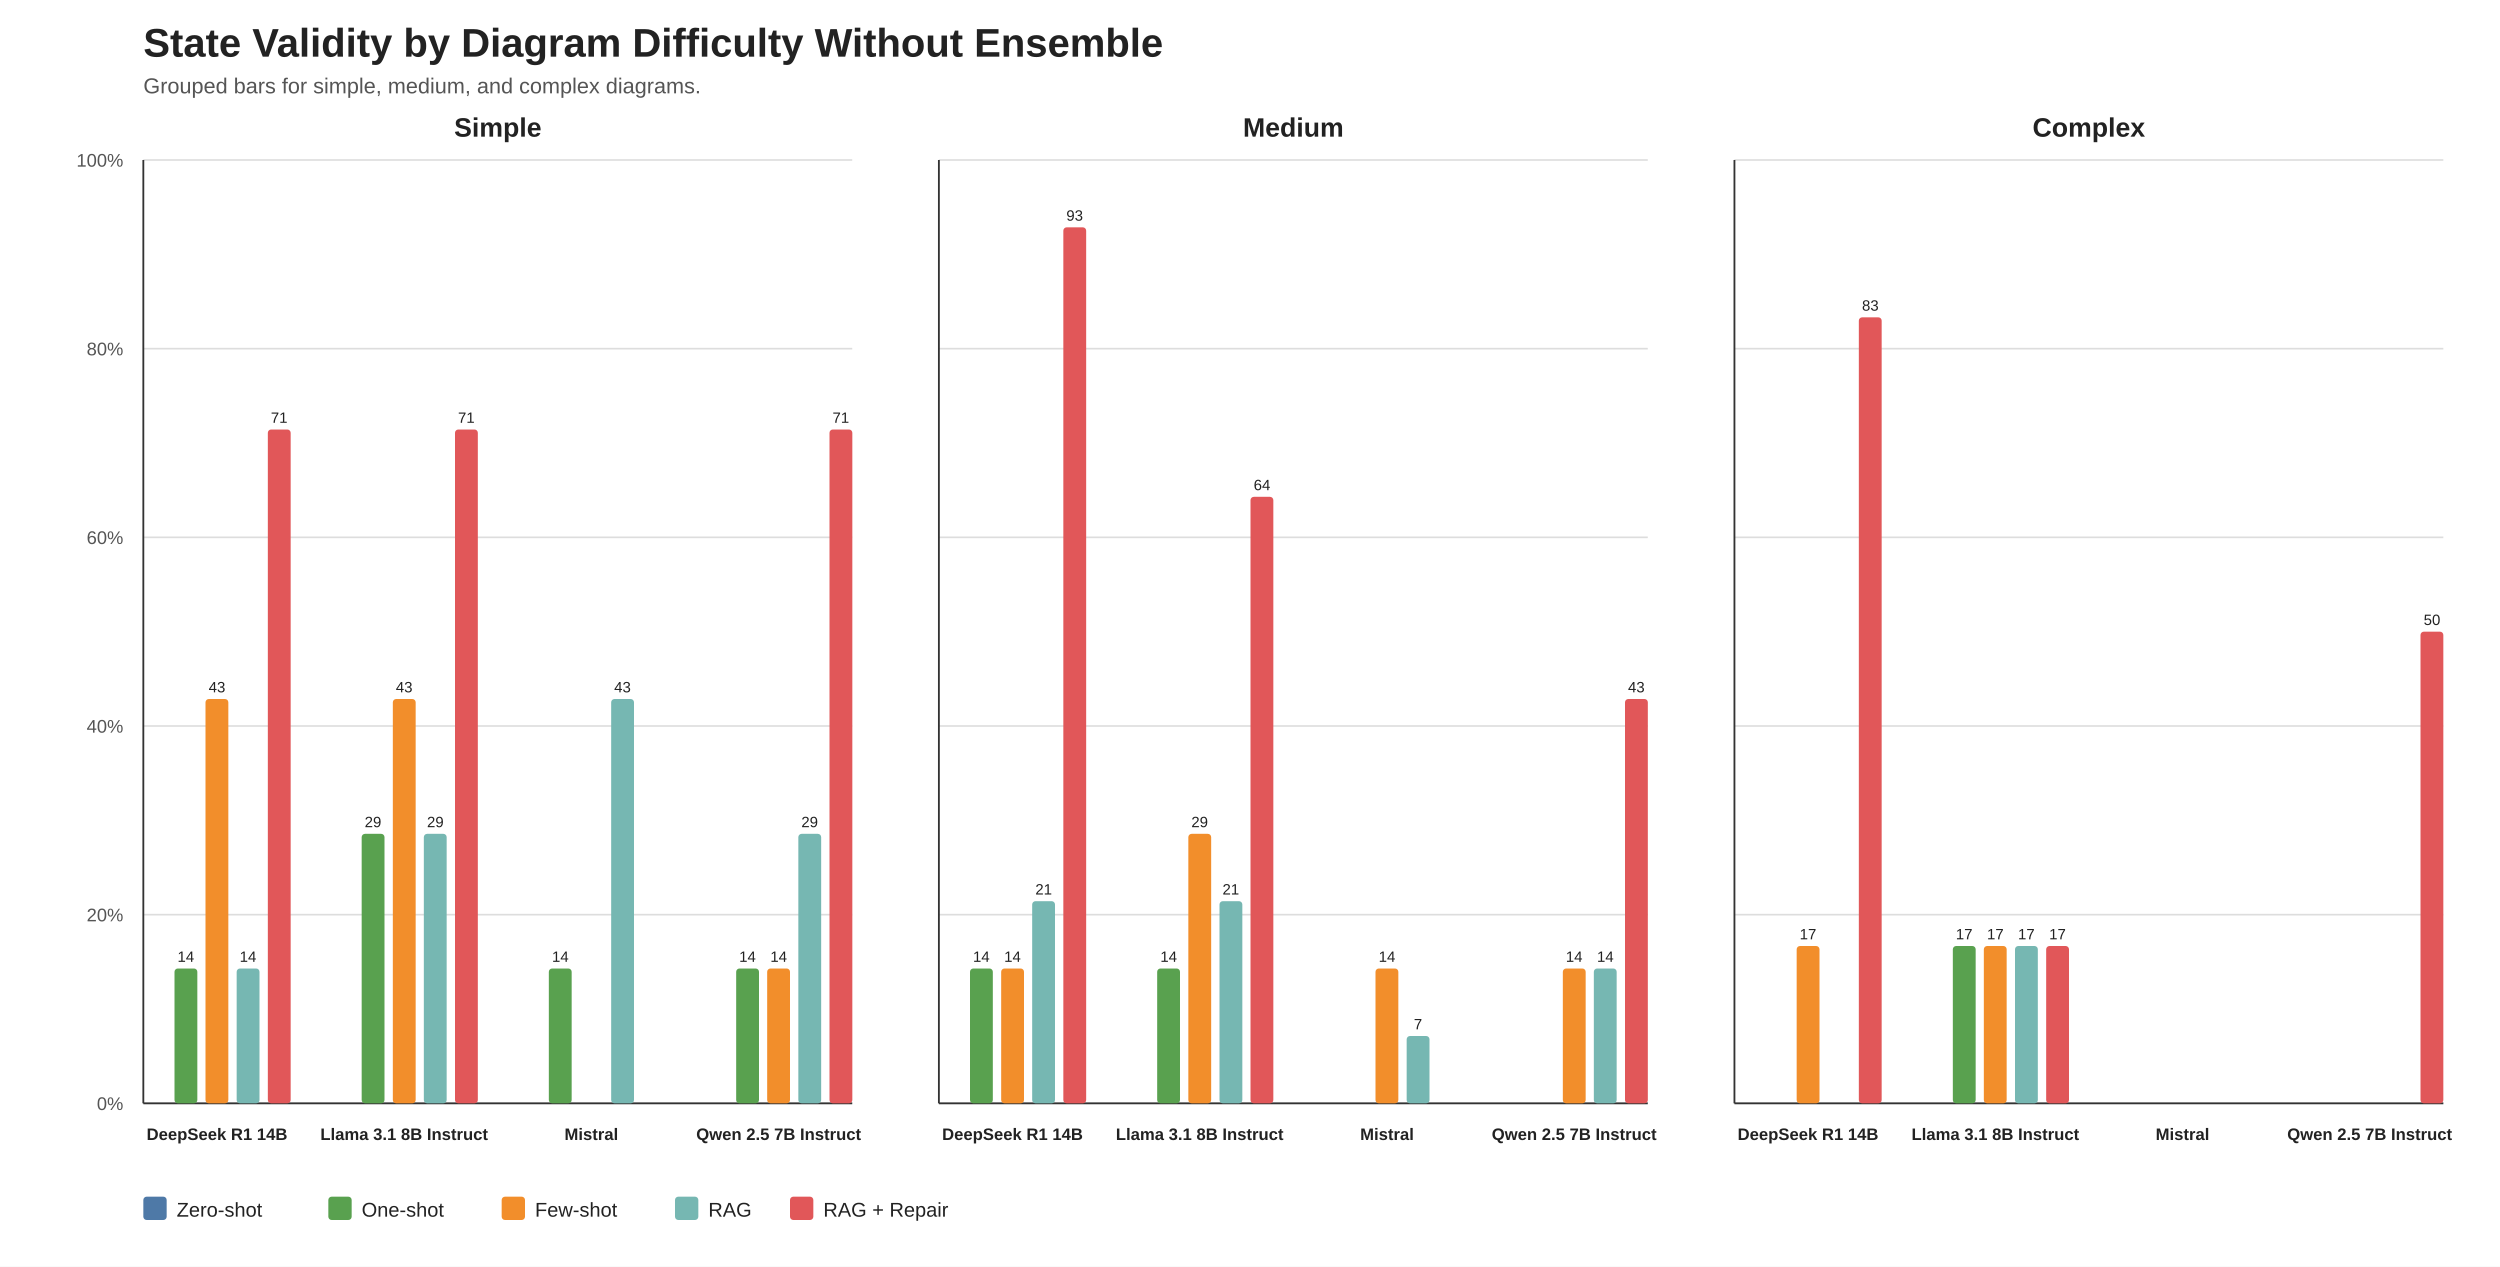
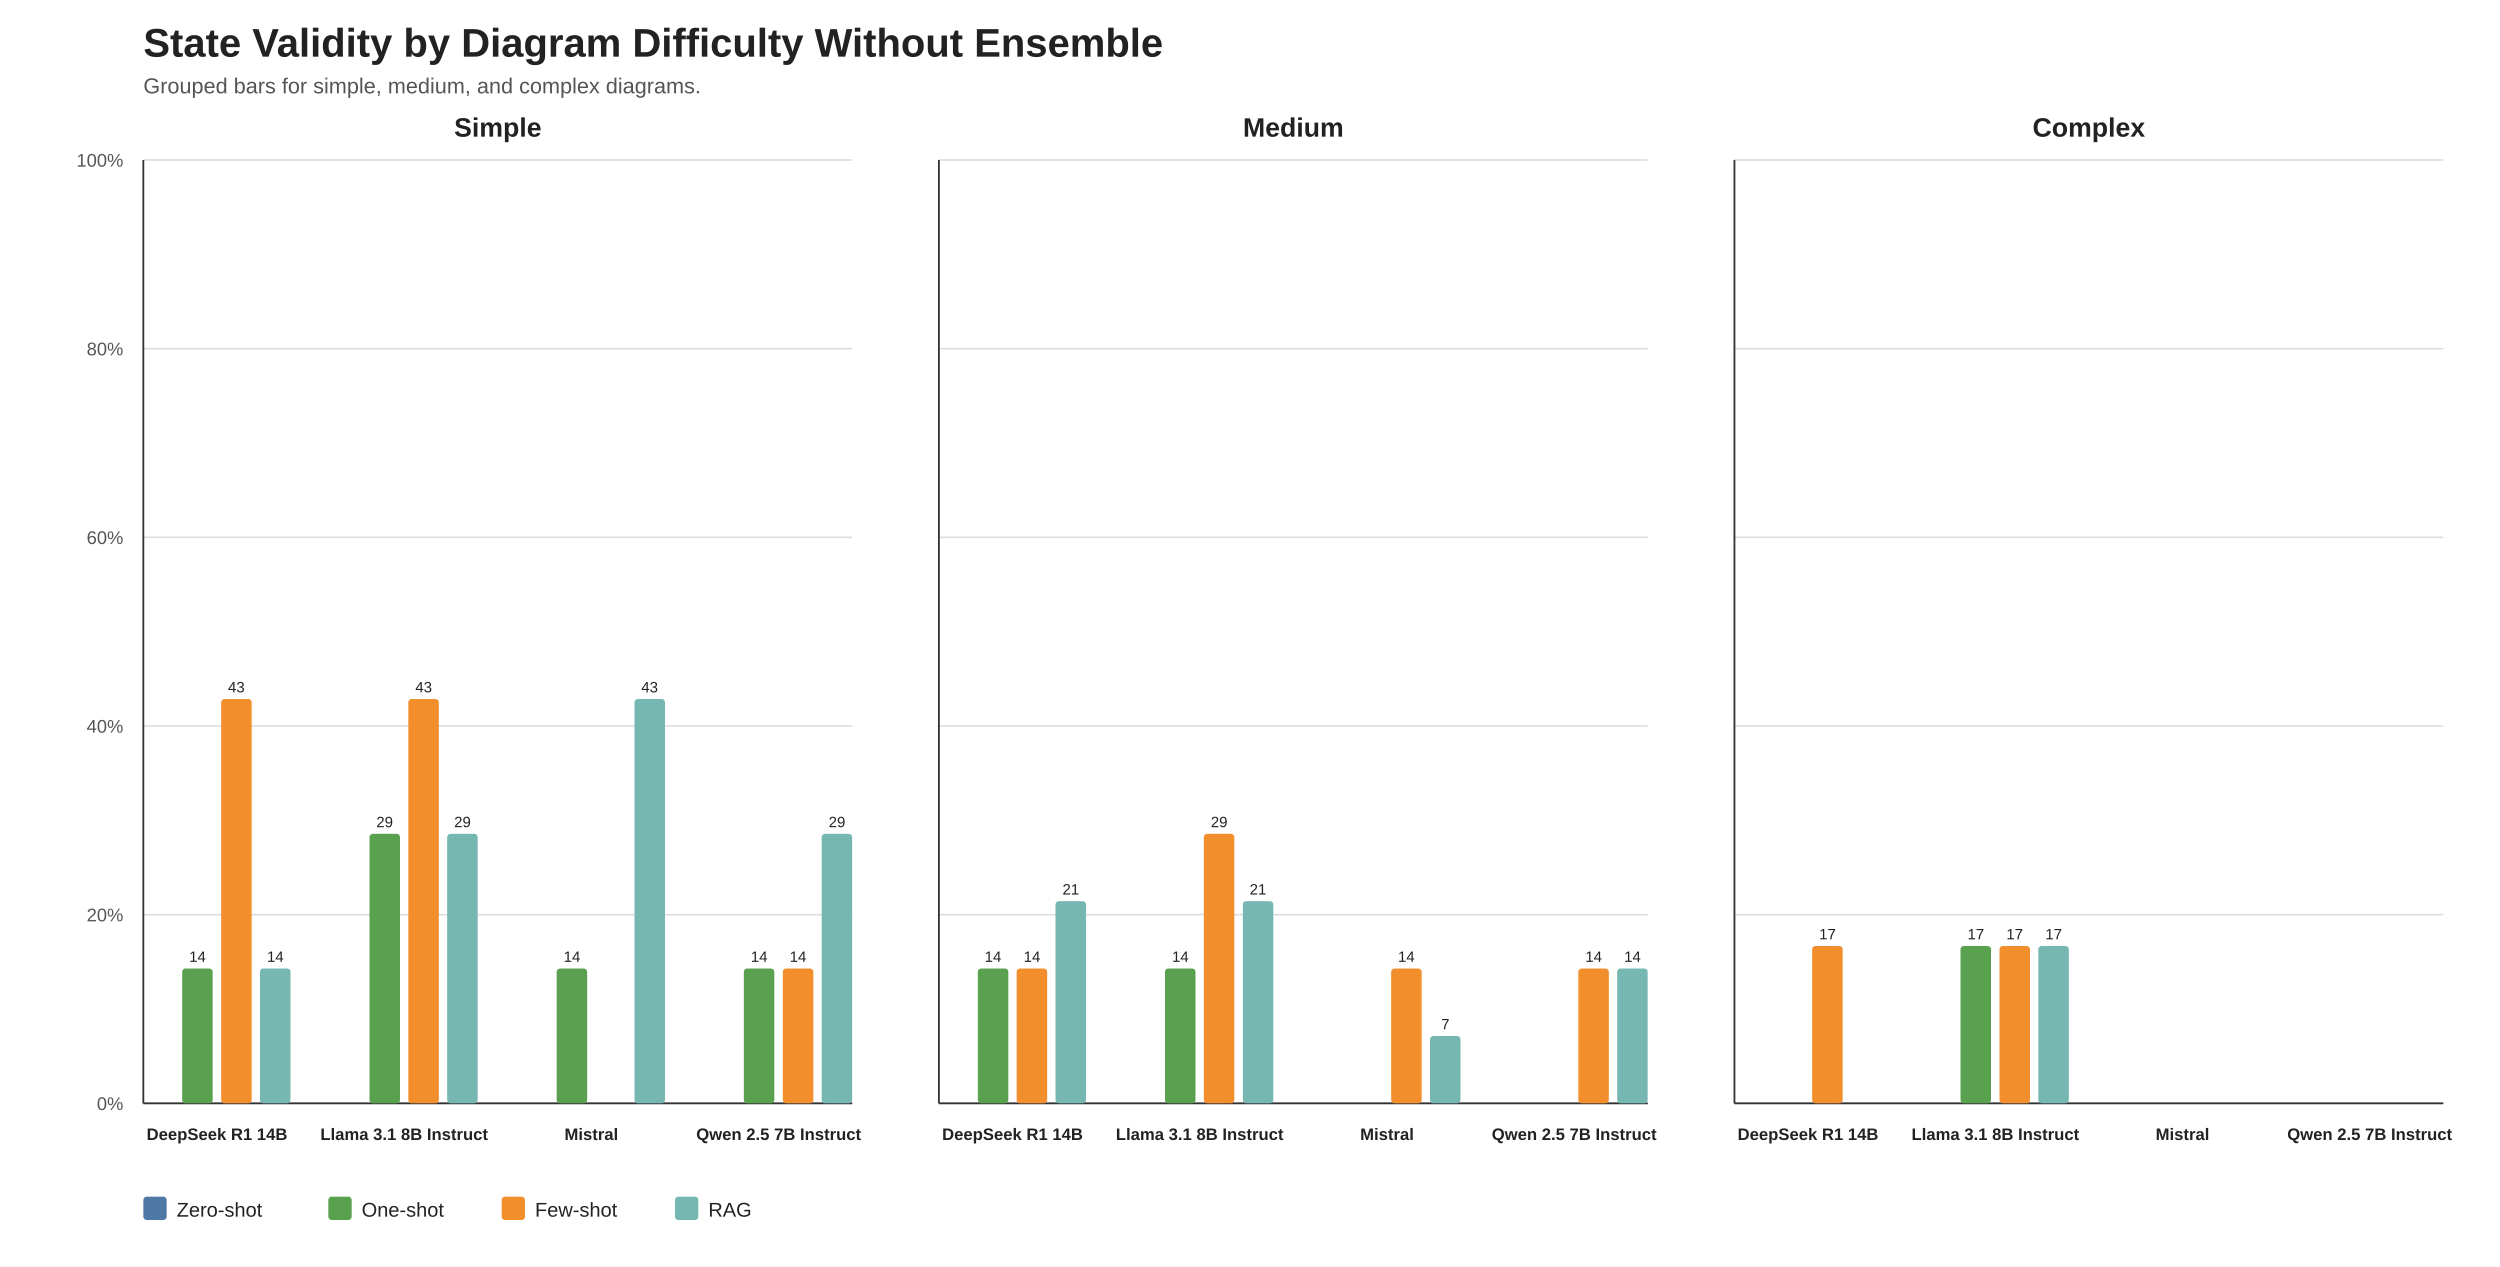
<svg xmlns="http://www.w3.org/2000/svg" width="1500" height="760" viewBox="0 0 1500 760">
  <style>
text { font-family: Arial, Helvetica, sans-serif; fill: #222; }
.title { font-size: 24px; font-weight: 700; }
.subtitle { font-size: 13px; fill: #555; }
.axis { stroke: #333; stroke-width: 1.1; }
.grid { stroke: #ddd; stroke-width: 1; }
.tick { font-size: 11px; fill: #555; }
.panel { font-size: 16px; font-weight: 700; }
.model { font-size: 10px; font-weight: 700; }
.value { font-size: 9px; fill: #222; }
.legend { font-size: 12px; }
</style>
  <rect width="100%" height="100%" fill="#fff" />
  <text class="title" x="86" y="34">State Validity by Diagram Difficulty Without Ensemble</text>
  <text class="subtitle" x="86" y="56">Grouped bars for simple, medium, and complex diagrams.</text>
  <text class="tick" x="74" y="666.0" text-anchor="end">0%</text>
  <text class="tick" x="74" y="552.8" text-anchor="end">20%</text>
  <text class="tick" x="74" y="439.6" text-anchor="end">40%</text>
  <text class="tick" x="74" y="326.4" text-anchor="end">60%</text>
  <text class="tick" x="74" y="213.2" text-anchor="end">80%</text>
  <text class="tick" x="74" y="100.0" text-anchor="end">100%</text>
  <text class="panel" x="298.7" y="82" text-anchor="middle">Simple</text>
  <line class="grid" x1="86.0" y1="662.0" x2="511.333" y2="662.0" />
  <line class="grid" x1="86.0" y1="548.8" x2="511.333" y2="548.8" />
  <line class="grid" x1="86.0" y1="435.6" x2="511.333" y2="435.6" />
  <line class="grid" x1="86.0" y1="322.4" x2="511.333" y2="322.4" />
  <line class="grid" x1="86.0" y1="209.2" x2="511.333" y2="209.2" />
  <line class="grid" x1="86.0" y1="96.0" x2="511.333" y2="96.0" />
  <line class="axis" x1="86.0" y1="96" x2="86.0" y2="662" />
  <line class="axis" x1="86.0" y1="662" x2="511.333" y2="662" />
-   <rect x="86.0" y="662.0" width="13.7" height="0.0" rx="2" fill="#4E79A7" />
-   <rect x="104.7" y="581.1" width="13.7" height="80.9" rx="2" fill="#59A14F" />
-   <text class="value" x="111.5" y="577.1" text-anchor="middle">14</text>
-   <rect x="123.3" y="419.4" width="13.7" height="242.6" rx="2" fill="#F28E2B" />
-   <text class="value" x="130.2" y="415.4" text-anchor="middle">43</text>
-   <rect x="142.0" y="581.1" width="13.7" height="80.9" rx="2" fill="#76B7B2" />
-   <text class="value" x="148.8" y="577.1" text-anchor="middle">14</text>
-   <rect x="160.7" y="257.7" width="13.7" height="404.3" rx="2" fill="#E15759" />
-   <text class="value" x="167.5" y="253.7" text-anchor="middle">71</text>
+   <rect x="86.0" y="662.0" width="18.3" height="0.0" rx="2" fill="#4E79A7" />
+   <rect x="109.3" y="581.1" width="18.3" height="80.9" rx="2" fill="#59A14F" />
+   <text class="value" x="118.5" y="577.1" text-anchor="middle">14</text>
+   <rect x="132.7" y="419.4" width="18.3" height="242.6" rx="2" fill="#F28E2B" />
+   <text class="value" x="141.8" y="415.4" text-anchor="middle">43</text>
+   <rect x="156.0" y="581.1" width="18.3" height="80.9" rx="2" fill="#76B7B2" />
+   <text class="value" x="165.2" y="577.1" text-anchor="middle">14</text>
  <text class="model" x="130.2" y="684" text-anchor="middle">DeepSeek R1 14B</text>
-   <rect x="198.3" y="662.0" width="13.7" height="0.0" rx="2" fill="#4E79A7" />
-   <rect x="217.0" y="500.3" width="13.7" height="161.7" rx="2" fill="#59A14F" />
-   <text class="value" x="223.8" y="496.3" text-anchor="middle">29</text>
-   <rect x="235.7" y="419.4" width="13.7" height="242.6" rx="2" fill="#F28E2B" />
-   <text class="value" x="242.5" y="415.4" text-anchor="middle">43</text>
-   <rect x="254.3" y="500.3" width="13.7" height="161.7" rx="2" fill="#76B7B2" />
-   <text class="value" x="261.2" y="496.3" text-anchor="middle">29</text>
-   <rect x="273.0" y="257.7" width="13.7" height="404.3" rx="2" fill="#E15759" />
-   <text class="value" x="279.8" y="253.7" text-anchor="middle">71</text>
+   <rect x="198.3" y="662.0" width="18.3" height="0.0" rx="2" fill="#4E79A7" />
+   <rect x="221.7" y="500.3" width="18.3" height="161.7" rx="2" fill="#59A14F" />
+   <text class="value" x="230.8" y="496.3" text-anchor="middle">29</text>
+   <rect x="245.0" y="419.4" width="18.3" height="242.6" rx="2" fill="#F28E2B" />
+   <text class="value" x="254.2" y="415.4" text-anchor="middle">43</text>
+   <rect x="268.3" y="500.3" width="18.3" height="161.7" rx="2" fill="#76B7B2" />
+   <text class="value" x="277.5" y="496.3" text-anchor="middle">29</text>
  <text class="model" x="242.5" y="684" text-anchor="middle">Llama 3.1 8B Instruct</text>
-   <rect x="310.7" y="662.0" width="13.7" height="0.0" rx="2" fill="#4E79A7" />
-   <rect x="329.3" y="581.1" width="13.7" height="80.9" rx="2" fill="#59A14F" />
-   <text class="value" x="336.2" y="577.1" text-anchor="middle">14</text>
-   <rect x="348.0" y="662.0" width="13.7" height="0.0" rx="2" fill="#F28E2B" />
-   <rect x="366.7" y="419.4" width="13.7" height="242.6" rx="2" fill="#76B7B2" />
-   <text class="value" x="373.5" y="415.4" text-anchor="middle">43</text>
-   <rect x="385.3" y="662.0" width="13.7" height="0.0" rx="2" fill="#E15759" />
+   <rect x="310.7" y="662.0" width="18.3" height="0.0" rx="2" fill="#4E79A7" />
+   <rect x="334.0" y="581.1" width="18.3" height="80.9" rx="2" fill="#59A14F" />
+   <text class="value" x="343.2" y="577.1" text-anchor="middle">14</text>
+   <rect x="357.3" y="662.0" width="18.3" height="0.0" rx="2" fill="#F28E2B" />
+   <rect x="380.7" y="419.4" width="18.3" height="242.6" rx="2" fill="#76B7B2" />
+   <text class="value" x="389.8" y="415.4" text-anchor="middle">43</text>
  <text class="model" x="354.8" y="684" text-anchor="middle">Mistral</text>
-   <rect x="423.0" y="662.0" width="13.7" height="0.0" rx="2" fill="#4E79A7" />
-   <rect x="441.7" y="581.1" width="13.7" height="80.9" rx="2" fill="#59A14F" />
-   <text class="value" x="448.5" y="577.1" text-anchor="middle">14</text>
-   <rect x="460.3" y="581.1" width="13.7" height="80.9" rx="2" fill="#F28E2B" />
-   <text class="value" x="467.2" y="577.1" text-anchor="middle">14</text>
-   <rect x="479.0" y="500.3" width="13.7" height="161.7" rx="2" fill="#76B7B2" />
-   <text class="value" x="485.8" y="496.3" text-anchor="middle">29</text>
-   <rect x="497.7" y="257.7" width="13.7" height="404.3" rx="2" fill="#E15759" />
-   <text class="value" x="504.5" y="253.7" text-anchor="middle">71</text>
+   <rect x="423.0" y="662.0" width="18.3" height="0.0" rx="2" fill="#4E79A7" />
+   <rect x="446.3" y="581.1" width="18.3" height="80.9" rx="2" fill="#59A14F" />
+   <text class="value" x="455.5" y="577.1" text-anchor="middle">14</text>
+   <rect x="469.7" y="581.1" width="18.3" height="80.9" rx="2" fill="#F28E2B" />
+   <text class="value" x="478.8" y="577.1" text-anchor="middle">14</text>
+   <rect x="493.0" y="500.3" width="18.3" height="161.7" rx="2" fill="#76B7B2" />
+   <text class="value" x="502.2" y="496.3" text-anchor="middle">29</text>
  <text class="model" x="467.2" y="684" text-anchor="middle">Qwen 2.5 7B Instruct</text>
  <text class="panel" x="776.0" y="82" text-anchor="middle">Medium</text>
  <line class="grid" x1="563.333" y1="662.0" x2="988.667" y2="662.0" />
  <line class="grid" x1="563.333" y1="548.8" x2="988.667" y2="548.8" />
  <line class="grid" x1="563.333" y1="435.6" x2="988.667" y2="435.6" />
  <line class="grid" x1="563.333" y1="322.4" x2="988.667" y2="322.4" />
  <line class="grid" x1="563.333" y1="209.2" x2="988.667" y2="209.2" />
  <line class="grid" x1="563.333" y1="96.0" x2="988.667" y2="96.0" />
  <line class="axis" x1="563.333" y1="96" x2="563.333" y2="662" />
  <line class="axis" x1="563.333" y1="662" x2="988.667" y2="662" />
-   <rect x="563.3" y="662.0" width="13.7" height="0.0" rx="2" fill="#4E79A7" />
-   <rect x="582.0" y="581.1" width="13.7" height="80.9" rx="2" fill="#59A14F" />
-   <text class="value" x="588.8" y="577.1" text-anchor="middle">14</text>
-   <rect x="600.7" y="581.1" width="13.7" height="80.9" rx="2" fill="#F28E2B" />
-   <text class="value" x="607.5" y="577.1" text-anchor="middle">14</text>
-   <rect x="619.3" y="540.7" width="13.7" height="121.3" rx="2" fill="#76B7B2" />
-   <text class="value" x="626.2" y="536.7" text-anchor="middle">21</text>
-   <rect x="638.0" y="136.4" width="13.7" height="525.6" rx="2" fill="#E15759" />
-   <text class="value" x="644.8" y="132.4" text-anchor="middle">93</text>
+   <rect x="563.3" y="662.0" width="18.3" height="0.0" rx="2" fill="#4E79A7" />
+   <rect x="586.7" y="581.1" width="18.3" height="80.9" rx="2" fill="#59A14F" />
+   <text class="value" x="595.8" y="577.1" text-anchor="middle">14</text>
+   <rect x="610.0" y="581.1" width="18.3" height="80.9" rx="2" fill="#F28E2B" />
+   <text class="value" x="619.2" y="577.1" text-anchor="middle">14</text>
+   <rect x="633.3" y="540.7" width="18.3" height="121.3" rx="2" fill="#76B7B2" />
+   <text class="value" x="642.5" y="536.7" text-anchor="middle">21</text>
  <text class="model" x="607.5" y="684" text-anchor="middle">DeepSeek R1 14B</text>
-   <rect x="675.7" y="662.0" width="13.7" height="0.0" rx="2" fill="#4E79A7" />
-   <rect x="694.3" y="581.1" width="13.7" height="80.9" rx="2" fill="#59A14F" />
-   <text class="value" x="701.2" y="577.1" text-anchor="middle">14</text>
-   <rect x="713.0" y="500.3" width="13.7" height="161.7" rx="2" fill="#F28E2B" />
-   <text class="value" x="719.8" y="496.3" text-anchor="middle">29</text>
-   <rect x="731.7" y="540.7" width="13.7" height="121.3" rx="2" fill="#76B7B2" />
-   <text class="value" x="738.5" y="536.7" text-anchor="middle">21</text>
-   <rect x="750.3" y="298.1" width="13.7" height="363.9" rx="2" fill="#E15759" />
-   <text class="value" x="757.2" y="294.1" text-anchor="middle">64</text>
+   <rect x="675.7" y="662.0" width="18.3" height="0.0" rx="2" fill="#4E79A7" />
+   <rect x="699.0" y="581.1" width="18.3" height="80.9" rx="2" fill="#59A14F" />
+   <text class="value" x="708.2" y="577.1" text-anchor="middle">14</text>
+   <rect x="722.3" y="500.3" width="18.3" height="161.7" rx="2" fill="#F28E2B" />
+   <text class="value" x="731.5" y="496.3" text-anchor="middle">29</text>
+   <rect x="745.7" y="540.7" width="18.3" height="121.3" rx="2" fill="#76B7B2" />
+   <text class="value" x="754.8" y="536.7" text-anchor="middle">21</text>
  <text class="model" x="719.8" y="684" text-anchor="middle">Llama 3.1 8B Instruct</text>
-   <rect x="788.0" y="662.0" width="13.7" height="0.0" rx="2" fill="#4E79A7" />
-   <rect x="806.7" y="662.0" width="13.7" height="0.0" rx="2" fill="#59A14F" />
-   <rect x="825.3" y="581.1" width="13.7" height="80.9" rx="2" fill="#F28E2B" />
-   <text class="value" x="832.2" y="577.1" text-anchor="middle">14</text>
-   <rect x="844.0" y="621.6" width="13.7" height="40.4" rx="2" fill="#76B7B2" />
-   <text class="value" x="850.8" y="617.6" text-anchor="middle">7</text>
-   <rect x="862.7" y="662.0" width="13.7" height="0.0" rx="2" fill="#E15759" />
+   <rect x="788.0" y="662.0" width="18.3" height="0.0" rx="2" fill="#4E79A7" />
+   <rect x="811.3" y="662.0" width="18.3" height="0.0" rx="2" fill="#59A14F" />
+   <rect x="834.7" y="581.1" width="18.3" height="80.9" rx="2" fill="#F28E2B" />
+   <text class="value" x="843.8" y="577.1" text-anchor="middle">14</text>
+   <rect x="858.0" y="621.6" width="18.3" height="40.4" rx="2" fill="#76B7B2" />
+   <text class="value" x="867.2" y="617.6" text-anchor="middle">7</text>
  <text class="model" x="832.2" y="684" text-anchor="middle">Mistral</text>
-   <rect x="900.3" y="662.0" width="13.7" height="0.0" rx="2" fill="#4E79A7" />
-   <rect x="919.0" y="662.0" width="13.7" height="0.0" rx="2" fill="#59A14F" />
-   <rect x="937.7" y="581.1" width="13.7" height="80.9" rx="2" fill="#F28E2B" />
-   <text class="value" x="944.5" y="577.1" text-anchor="middle">14</text>
-   <rect x="956.3" y="581.1" width="13.7" height="80.9" rx="2" fill="#76B7B2" />
-   <text class="value" x="963.2" y="577.1" text-anchor="middle">14</text>
-   <rect x="975.0" y="419.4" width="13.7" height="242.6" rx="2" fill="#E15759" />
-   <text class="value" x="981.8" y="415.4" text-anchor="middle">43</text>
+   <rect x="900.3" y="662.0" width="18.3" height="0.0" rx="2" fill="#4E79A7" />
+   <rect x="923.7" y="662.0" width="18.3" height="0.0" rx="2" fill="#59A14F" />
+   <rect x="947.0" y="581.1" width="18.3" height="80.9" rx="2" fill="#F28E2B" />
+   <text class="value" x="956.2" y="577.1" text-anchor="middle">14</text>
+   <rect x="970.3" y="581.1" width="18.3" height="80.9" rx="2" fill="#76B7B2" />
+   <text class="value" x="979.5" y="577.1" text-anchor="middle">14</text>
  <text class="model" x="944.5" y="684" text-anchor="middle">Qwen 2.5 7B Instruct</text>
  <text class="panel" x="1253.3" y="82" text-anchor="middle">Complex</text>
  <line class="grid" x1="1040.667" y1="662.0" x2="1466" y2="662.0" />
  <line class="grid" x1="1040.667" y1="548.8" x2="1466" y2="548.8" />
  <line class="grid" x1="1040.667" y1="435.6" x2="1466" y2="435.6" />
  <line class="grid" x1="1040.667" y1="322.4" x2="1466" y2="322.4" />
  <line class="grid" x1="1040.667" y1="209.2" x2="1466" y2="209.2" />
  <line class="grid" x1="1040.667" y1="96.0" x2="1466" y2="96.0" />
  <line class="axis" x1="1040.667" y1="96" x2="1040.667" y2="662" />
  <line class="axis" x1="1040.667" y1="662" x2="1466" y2="662" />
-   <rect x="1040.7" y="662.0" width="13.7" height="0.0" rx="2" fill="#4E79A7" />
-   <rect x="1059.3" y="662.0" width="13.7" height="0.0" rx="2" fill="#59A14F" />
-   <rect x="1078.0" y="567.6" width="13.7" height="94.4" rx="2" fill="#F28E2B" />
-   <text class="value" x="1084.8" y="563.6" text-anchor="middle">17</text>
-   <rect x="1096.7" y="662.0" width="13.7" height="0.0" rx="2" fill="#76B7B2" />
-   <rect x="1115.3" y="190.4" width="13.7" height="471.6" rx="2" fill="#E15759" />
-   <text class="value" x="1122.2" y="186.4" text-anchor="middle">83</text>
+   <rect x="1040.7" y="662.0" width="18.3" height="0.0" rx="2" fill="#4E79A7" />
+   <rect x="1064.0" y="662.0" width="18.3" height="0.0" rx="2" fill="#59A14F" />
+   <rect x="1087.3" y="567.6" width="18.3" height="94.4" rx="2" fill="#F28E2B" />
+   <text class="value" x="1096.5" y="563.6" text-anchor="middle">17</text>
+   <rect x="1110.7" y="662.0" width="18.3" height="0.0" rx="2" fill="#76B7B2" />
  <text class="model" x="1084.8" y="684" text-anchor="middle">DeepSeek R1 14B</text>
-   <rect x="1153.0" y="662.0" width="13.7" height="0.0" rx="2" fill="#4E79A7" />
-   <rect x="1171.7" y="567.6" width="13.7" height="94.4" rx="2" fill="#59A14F" />
-   <text class="value" x="1178.5" y="563.6" text-anchor="middle">17</text>
-   <rect x="1190.3" y="567.6" width="13.7" height="94.4" rx="2" fill="#F28E2B" />
-   <text class="value" x="1197.2" y="563.6" text-anchor="middle">17</text>
-   <rect x="1209.0" y="567.6" width="13.7" height="94.4" rx="2" fill="#76B7B2" />
-   <text class="value" x="1215.8" y="563.6" text-anchor="middle">17</text>
-   <rect x="1227.7" y="567.6" width="13.7" height="94.4" rx="2" fill="#E15759" />
-   <text class="value" x="1234.5" y="563.6" text-anchor="middle">17</text>
+   <rect x="1153.0" y="662.0" width="18.3" height="0.0" rx="2" fill="#4E79A7" />
+   <rect x="1176.3" y="567.6" width="18.3" height="94.4" rx="2" fill="#59A14F" />
+   <text class="value" x="1185.5" y="563.6" text-anchor="middle">17</text>
+   <rect x="1199.7" y="567.6" width="18.3" height="94.4" rx="2" fill="#F28E2B" />
+   <text class="value" x="1208.8" y="563.6" text-anchor="middle">17</text>
+   <rect x="1223.0" y="567.6" width="18.3" height="94.4" rx="2" fill="#76B7B2" />
+   <text class="value" x="1232.2" y="563.6" text-anchor="middle">17</text>
  <text class="model" x="1197.2" y="684" text-anchor="middle">Llama 3.1 8B Instruct</text>
-   <rect x="1265.3" y="662.0" width="13.7" height="0.0" rx="2" fill="#4E79A7" />
-   <rect x="1284.0" y="662.0" width="13.7" height="0.0" rx="2" fill="#59A14F" />
-   <rect x="1302.7" y="662.0" width="13.7" height="0.0" rx="2" fill="#F28E2B" />
-   <rect x="1321.3" y="662.0" width="13.7" height="0.0" rx="2" fill="#76B7B2" />
-   <rect x="1340.0" y="662.0" width="13.7" height="0.0" rx="2" fill="#E15759" />
+   <rect x="1265.3" y="662.0" width="18.3" height="0.0" rx="2" fill="#4E79A7" />
+   <rect x="1288.7" y="662.0" width="18.3" height="0.0" rx="2" fill="#59A14F" />
+   <rect x="1312.0" y="662.0" width="18.3" height="0.0" rx="2" fill="#F28E2B" />
+   <rect x="1335.3" y="662.0" width="18.3" height="0.0" rx="2" fill="#76B7B2" />
  <text class="model" x="1309.5" y="684" text-anchor="middle">Mistral</text>
-   <rect x="1377.7" y="662.0" width="13.7" height="0.0" rx="2" fill="#4E79A7" />
-   <rect x="1396.3" y="662.0" width="13.7" height="0.0" rx="2" fill="#59A14F" />
-   <rect x="1415.0" y="662.0" width="13.7" height="0.0" rx="2" fill="#F28E2B" />
-   <rect x="1433.7" y="662.0" width="13.7" height="0.0" rx="2" fill="#76B7B2" />
-   <rect x="1452.3" y="379.0" width="13.7" height="283.0" rx="2" fill="#E15759" />
-   <text class="value" x="1459.2" y="375.0" text-anchor="middle">50</text>
+   <rect x="1377.7" y="662.0" width="18.3" height="0.0" rx="2" fill="#4E79A7" />
+   <rect x="1401.0" y="662.0" width="18.3" height="0.0" rx="2" fill="#59A14F" />
+   <rect x="1424.3" y="662.0" width="18.3" height="0.0" rx="2" fill="#F28E2B" />
+   <rect x="1447.7" y="662.0" width="18.3" height="0.0" rx="2" fill="#76B7B2" />
  <text class="model" x="1421.8" y="684" text-anchor="middle">Qwen 2.5 7B Instruct</text>
  <rect x="86" y="718" width="14" height="14" fill="#4E79A7" rx="2" />
  <text class="legend" x="106" y="730">Zero-shot</text>
  <rect x="197" y="718" width="14" height="14" fill="#59A14F" rx="2" />
  <text class="legend" x="217" y="730">One-shot</text>
  <rect x="301" y="718" width="14" height="14" fill="#F28E2B" rx="2" />
  <text class="legend" x="321" y="730">Few-shot</text>
  <rect x="405" y="718" width="14" height="14" fill="#76B7B2" rx="2" />
  <text class="legend" x="425" y="730">RAG</text>
-   <rect x="474" y="718" width="14" height="14" fill="#E15759" rx="2" />
-   <text class="legend" x="494" y="730">RAG + Repair</text>
</svg>
